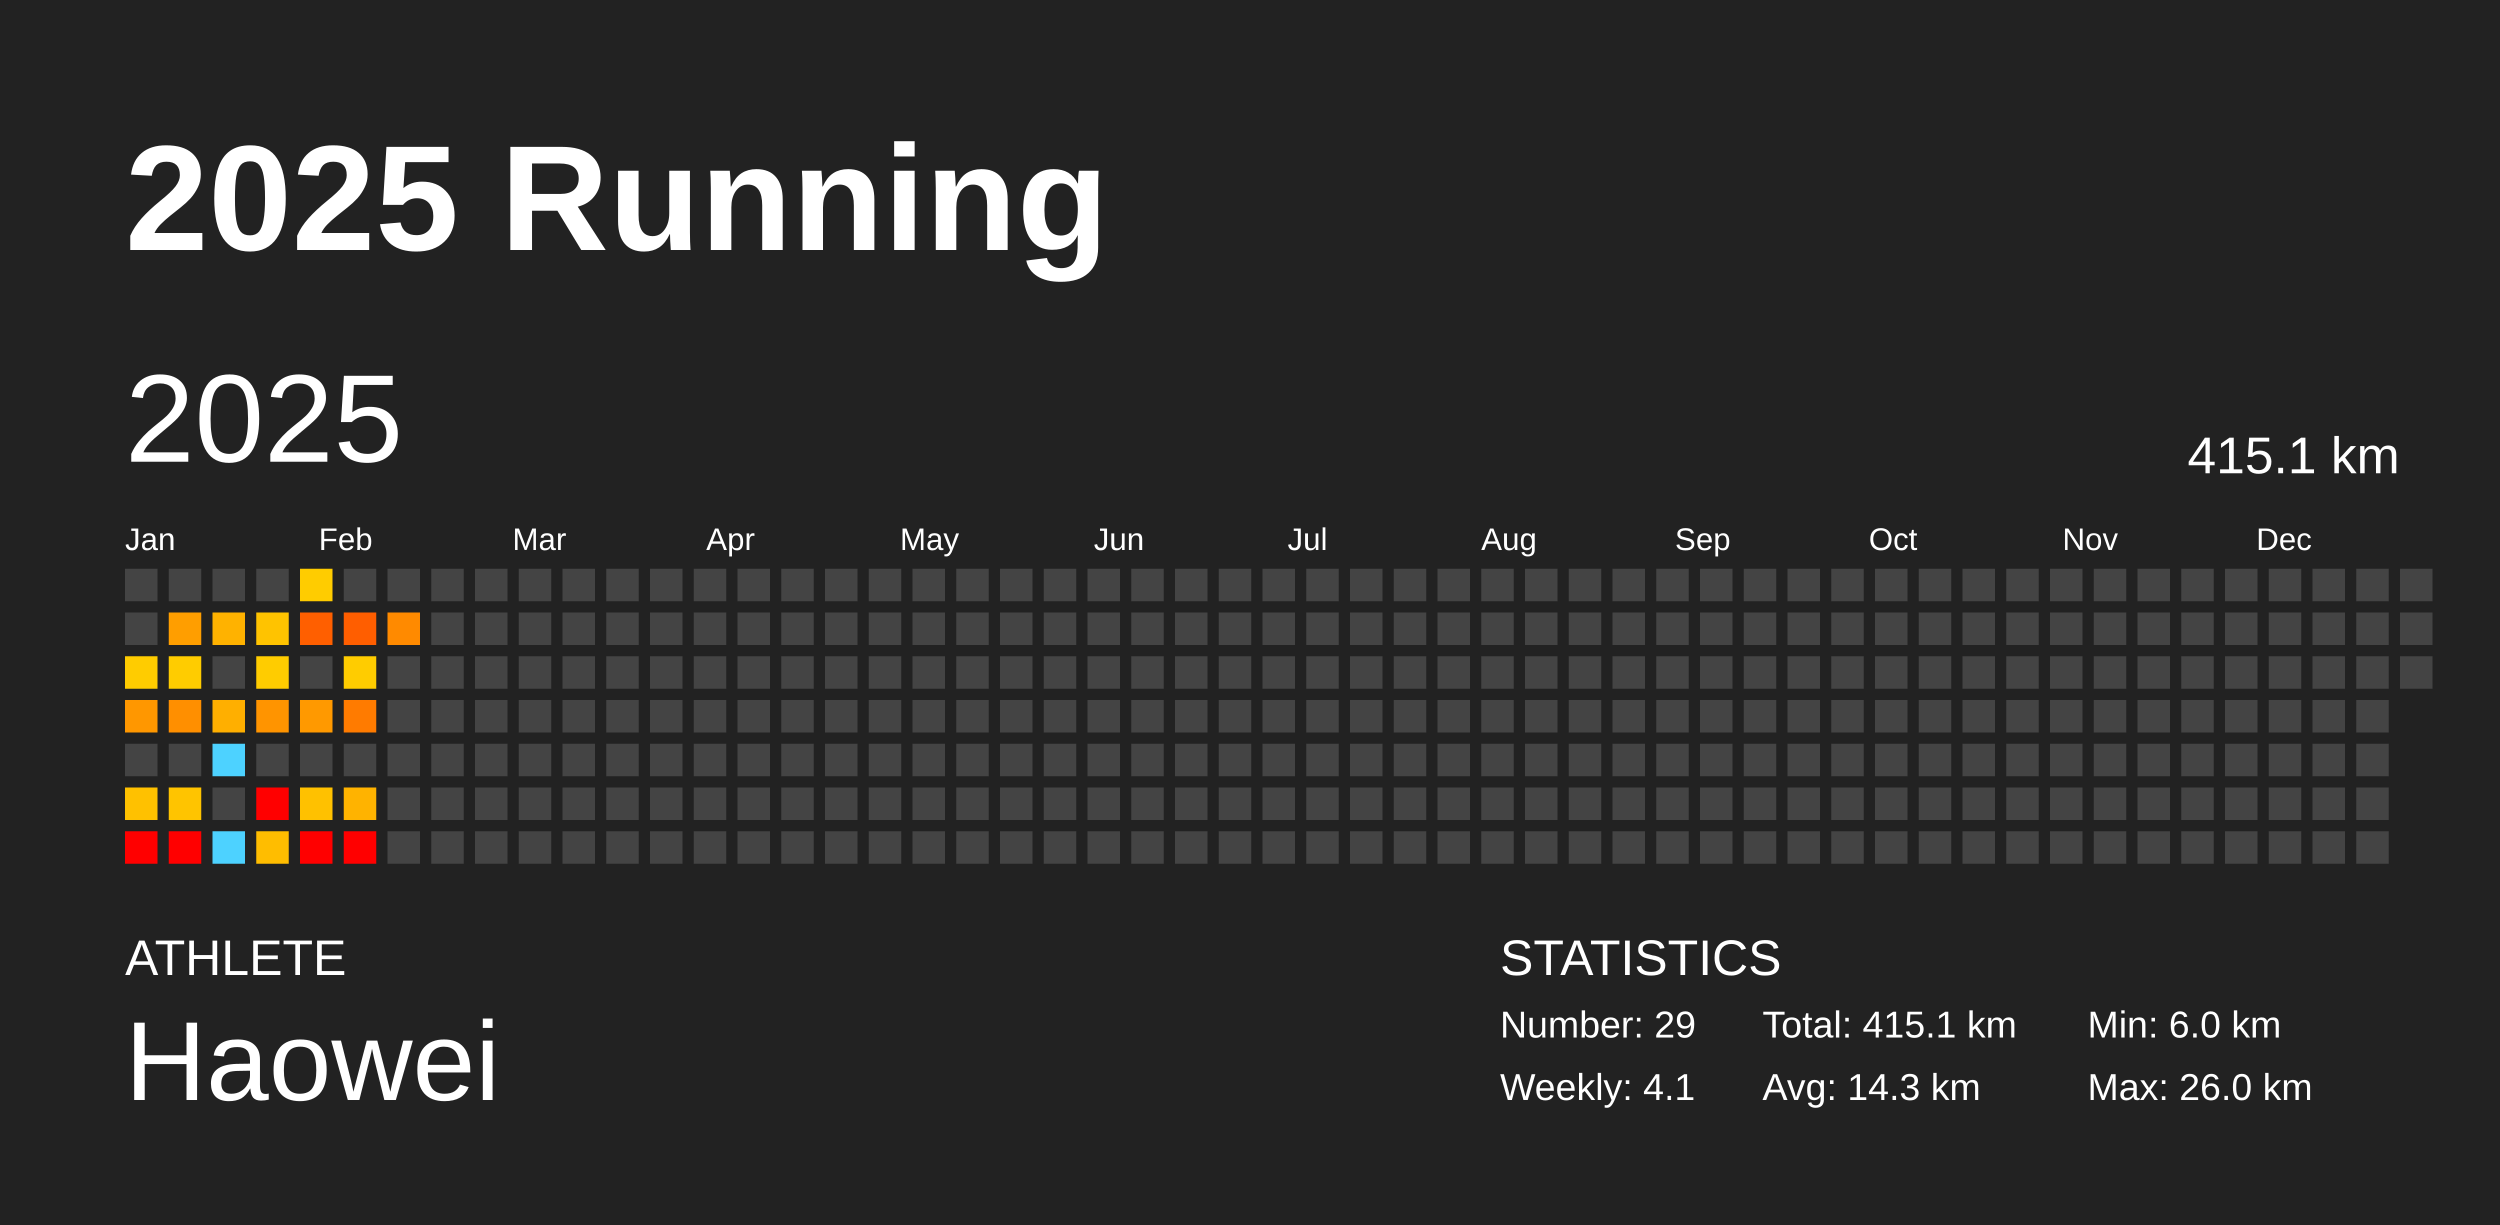
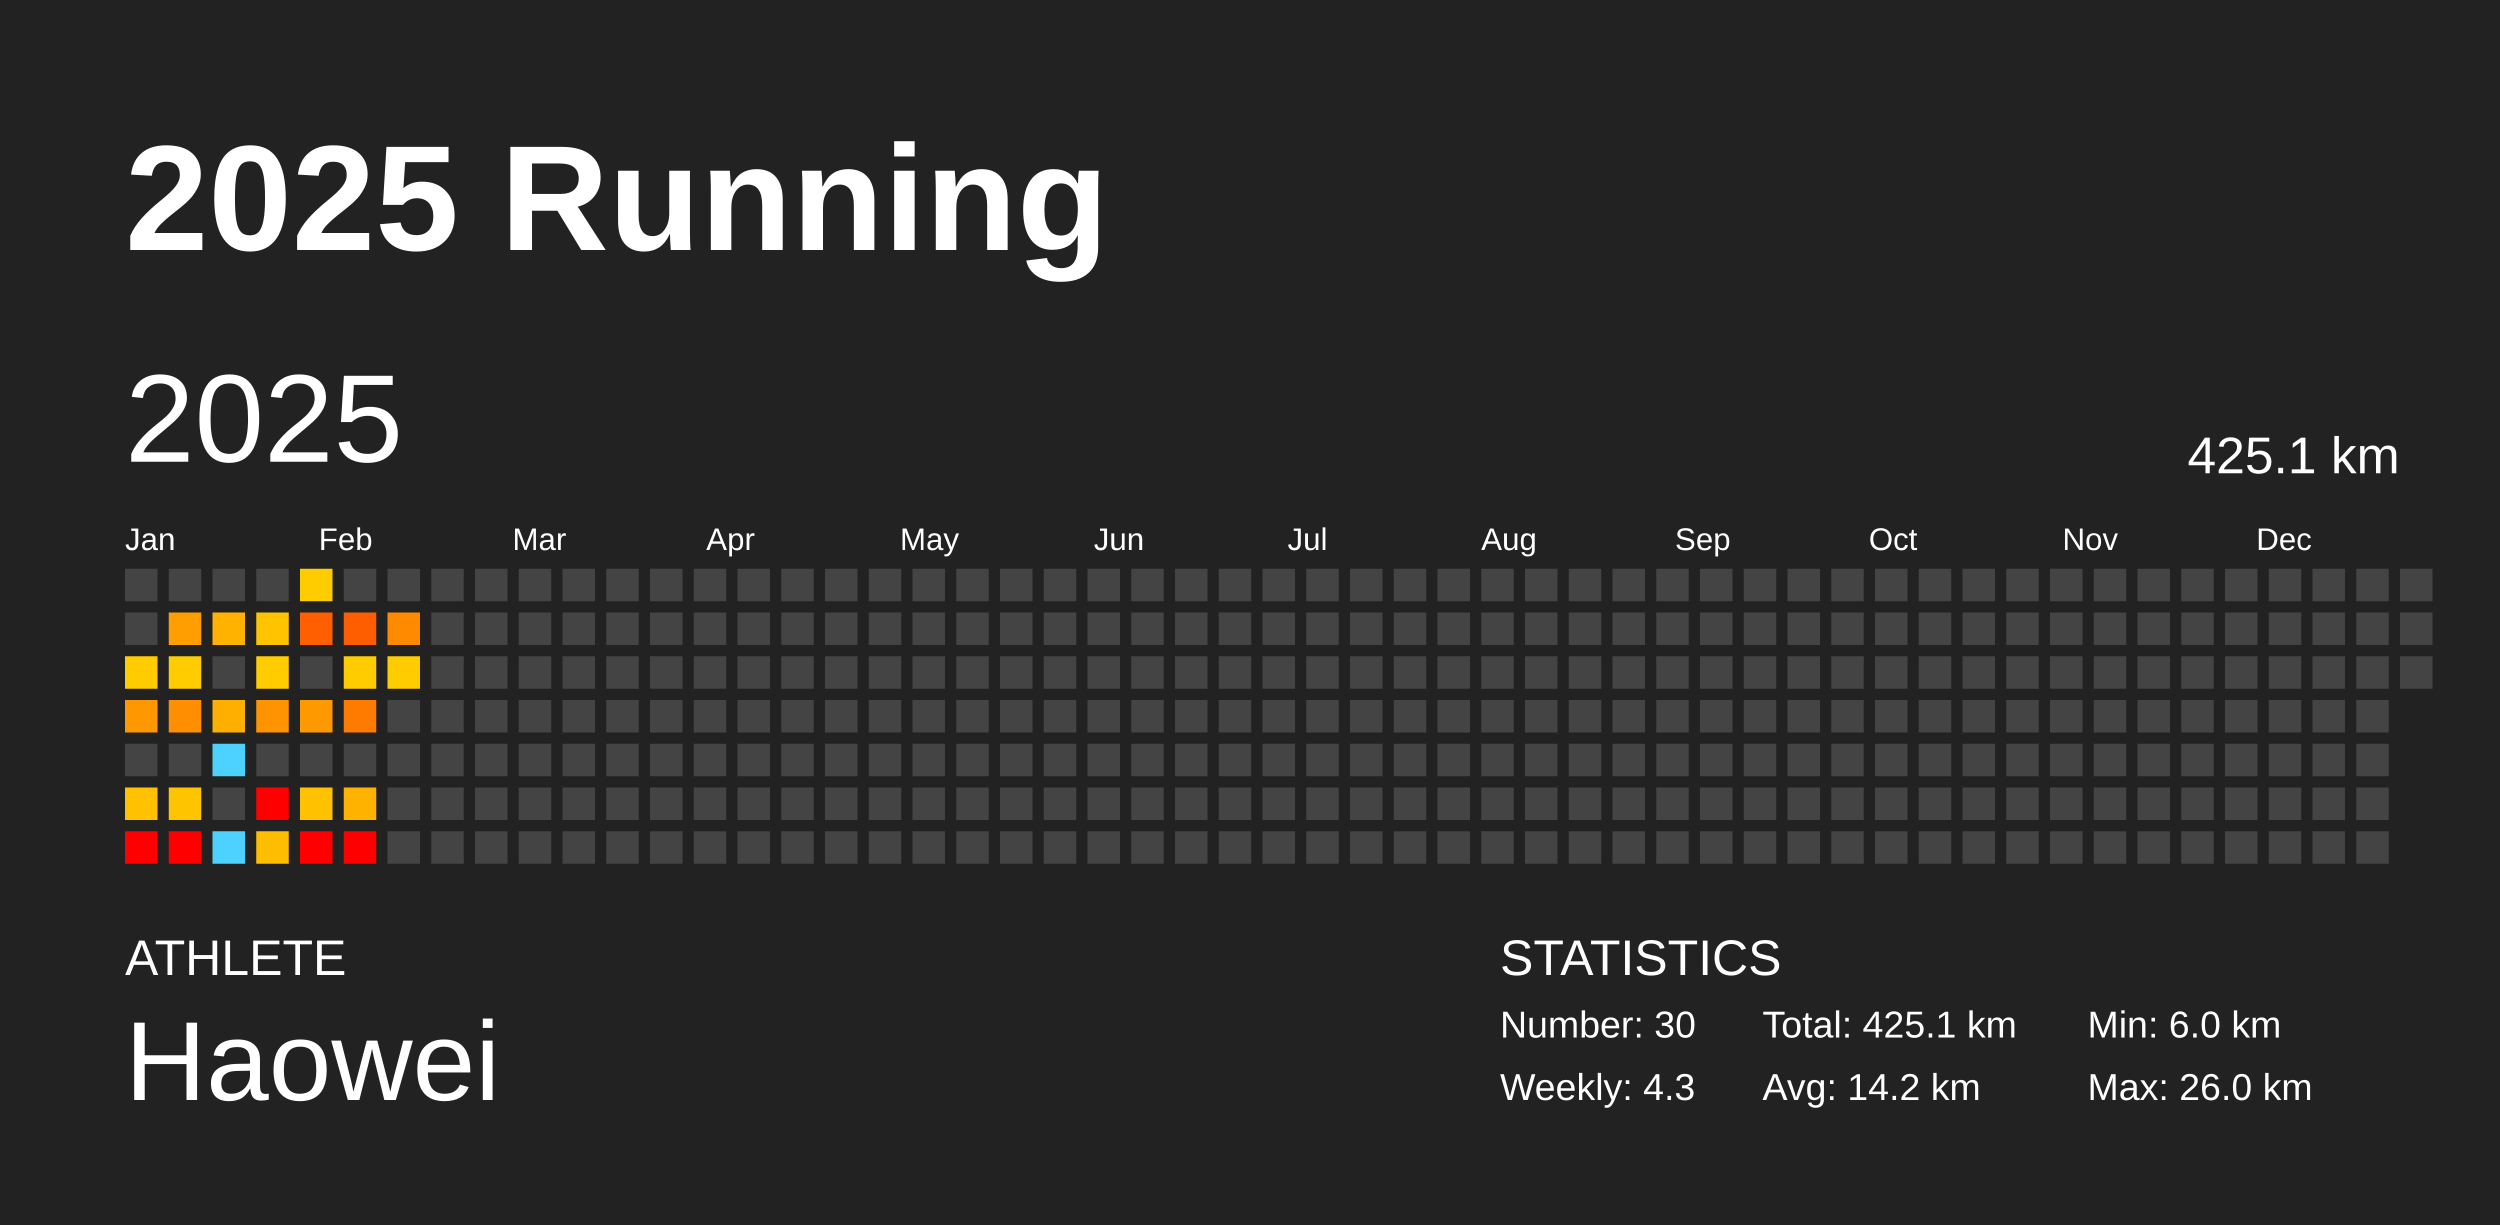
<svg xmlns="http://www.w3.org/2000/svg" baseProfile="full" height="98mm" version="1.1" viewBox="0,0,200,98" width="200mm">
  <defs />
  <rect fill="#222222" height="98" width="200" x="0" y="0" />
  <text fill="#FFFFFF" style="font-size:12px; font-family:Arial; font-weight:bold;" x="10" y="20">2025 Running</text>
  <text fill="#FFFFFF" style="font-size:4px; font-family:Arial" x="10" y="78">ATHLETE</text>
  <text fill="#FFFFFF" style="font-size:9px; font-family:Arial" x="10" y="88">Haowei</text>
  <text fill="#FFFFFF" style="font-size:4px; font-family:Arial" x="120" y="78">STATISTICS</text>
-   <text fill="#FFFFFF" style="font-size:3px; font-family:Arial" x="120" y="83">Number: 29</text>
-   <text fill="#FFFFFF" style="font-size:3px; font-family:Arial" x="120" y="88">Weekly: 4.1</text>
-   <text fill="#FFFFFF" style="font-size:3px; font-family:Arial" x="141" y="83">Total: 415.1 km</text>
-   <text fill="#FFFFFF" style="font-size:3px; font-family:Arial" x="141" y="88">Avg: 14.3 km</text>
+   <text fill="#FFFFFF" style="font-size:3px; font-family:Arial" x="120" y="83">Number: 30</text>
+   <text fill="#FFFFFF" style="font-size:3px; font-family:Arial" x="120" y="88">Weekly: 4.3</text>
+   <text fill="#FFFFFF" style="font-size:3px; font-family:Arial" x="141" y="83">Total: 425.1 km</text>
+   <text fill="#FFFFFF" style="font-size:3px; font-family:Arial" x="141" y="88">Avg: 14.2 km</text>
  <text fill="#FFFFFF" style="font-size:3px; font-family:Arial" x="167" y="83">Min: 6.0 km</text>
  <text fill="#FFFFFF" style="font-size:3px; font-family:Arial" x="167" y="88">Max: 26.0 km</text>
  <text dominant-baseline="hanging" fill="#FFFFFF" style="font-size:10.0px; font-family:Arial;" x="10" y="30">2025</text>
-   <text dominant-baseline="hanging" fill="#FFFFFF" style="font-size:4.125px; font-family:Arial;" x="175" y="35">415.1 km</text>
+   <text dominant-baseline="hanging" fill="#FFFFFF" style="font-size:4.125px; font-family:Arial;" x="175" y="35">425.1 km</text>
  <text fill="#FFFFFF" style="font-size:2.5px; font-family:Arial" x="10.0" y="44">Jan</text>
  <text fill="#FFFFFF" style="font-size:2.5px; font-family:Arial" x="25.5" y="44">Feb</text>
  <text fill="#FFFFFF" style="font-size:2.5px; font-family:Arial" x="41.0" y="44">Mar</text>
  <text fill="#FFFFFF" style="font-size:2.5px; font-family:Arial" x="56.5" y="44">Apr</text>
  <text fill="#FFFFFF" style="font-size:2.5px; font-family:Arial" x="72.0" y="44">May</text>
  <text fill="#FFFFFF" style="font-size:2.5px; font-family:Arial" x="87.5" y="44">Jun</text>
  <text fill="#FFFFFF" style="font-size:2.5px; font-family:Arial" x="103.0" y="44">Jul</text>
  <text fill="#FFFFFF" style="font-size:2.5px; font-family:Arial" x="118.5" y="44">Aug</text>
  <text fill="#FFFFFF" style="font-size:2.5px; font-family:Arial" x="134.0" y="44">Sep</text>
  <text fill="#FFFFFF" style="font-size:2.5px; font-family:Arial" x="149.5" y="44">Oct</text>
  <text fill="#FFFFFF" style="font-size:2.5px; font-family:Arial" x="165.0" y="44">Nov</text>
  <text fill="#FFFFFF" style="font-size:2.5px; font-family:Arial" x="180.5" y="44">Dec</text>
  <rect fill="#444444" height="2.6" width="2.6" x="10.0" y="45.5" />
  <rect fill="#444444" height="2.6" width="2.6" x="10.0" y="49.0" />
  <rect fill="#ffcc00" height="2.6" width="2.6" x="10.0" y="52.5" />
  <rect fill="#ff9700" height="2.6" width="2.6" x="10.0" y="56.0" />
  <rect fill="#444444" height="2.6" width="2.6" x="10.0" y="59.5" />
  <rect fill="#ffc100" height="2.6" width="2.6" x="10.0" y="63.0" />
  <rect fill="red" height="2.6" width="2.6" x="10.0" y="66.5" />
  <rect fill="#444444" height="2.6" width="2.6" x="13.5" y="45.5" />
  <rect fill="#ff9e00" height="2.6" width="2.6" x="13.5" y="49.0" />
  <rect fill="#ffcc00" height="2.6" width="2.6" x="13.5" y="52.5" />
  <rect fill="#ff8f00" height="2.6" width="2.6" x="13.5" y="56.0" />
  <rect fill="#444444" height="2.6" width="2.6" x="13.5" y="59.5" />
  <rect fill="#ffc400" height="2.6" width="2.6" x="13.5" y="63.0" />
  <rect fill="red" height="2.6" width="2.6" x="13.5" y="66.5" />
  <rect fill="#444444" height="2.6" width="2.6" x="17.0" y="45.5" />
  <rect fill="#ffb200" height="2.6" width="2.6" x="17.0" y="49.0" />
  <rect fill="#444444" height="2.6" width="2.6" x="17.0" y="52.5" />
  <rect fill="#ffaf00" height="2.6" width="2.6" x="17.0" y="56.0" />
  <rect fill="#4dd2ff" height="2.6" width="2.6" x="17.0" y="59.5" />
  <rect fill="#444444" height="2.6" width="2.6" x="17.0" y="63.0" />
  <rect fill="#4dd2ff" height="2.6" width="2.6" x="17.0" y="66.5" />
  <rect fill="#444444" height="2.6" width="2.6" x="20.5" y="45.5" />
  <rect fill="#ffc300" height="2.6" width="2.6" x="20.5" y="49.0" />
  <rect fill="#ffcc00" height="2.6" width="2.6" x="20.5" y="52.5" />
  <rect fill="#ff9400" height="2.6" width="2.6" x="20.5" y="56.0" />
  <rect fill="#444444" height="2.6" width="2.6" x="20.5" y="59.5" />
  <rect fill="red" height="2.6" width="2.6" x="20.5" y="63.0" />
  <rect fill="#ffbd00" height="2.6" width="2.6" x="20.5" y="66.5" />
  <rect fill="#ffcc00" height="2.6" width="2.6" x="24.0" y="45.5" />
  <rect fill="#ff5f00" height="2.6" width="2.6" x="24.0" y="49.0" />
  <rect fill="#444444" height="2.6" width="2.6" x="24.0" y="52.5" />
  <rect fill="#ff9900" height="2.6" width="2.6" x="24.0" y="56.0" />
  <rect fill="#444444" height="2.6" width="2.6" x="24.0" y="59.5" />
  <rect fill="#ffc100" height="2.6" width="2.6" x="24.0" y="63.0" />
  <rect fill="red" height="2.6" width="2.6" x="24.0" y="66.5" />
  <rect fill="#444444" height="2.6" width="2.6" x="27.5" y="45.5" />
  <rect fill="#ff5e00" height="2.6" width="2.6" x="27.5" y="49.0" />
  <rect fill="#ffcc00" height="2.6" width="2.6" x="27.5" y="52.5" />
  <rect fill="#ff7b00" height="2.6" width="2.6" x="27.5" y="56.0" />
  <rect fill="#444444" height="2.6" width="2.6" x="27.5" y="59.5" />
  <rect fill="#ffb300" height="2.6" width="2.6" x="27.5" y="63.0" />
  <rect fill="red" height="2.6" width="2.6" x="27.5" y="66.5" />
  <rect fill="#444444" height="2.6" width="2.6" x="31.0" y="45.5" />
  <rect fill="#ff8a00" height="2.6" width="2.6" x="31.0" y="49.0" />
-   <rect fill="#444444" height="2.6" width="2.6" x="31.0" y="52.5" />
+   <rect fill="#ffcc00" height="2.6" width="2.6" x="31.0" y="52.5" />
  <rect fill="#444444" height="2.6" width="2.6" x="31.0" y="56.0" />
  <rect fill="#444444" height="2.6" width="2.6" x="31.0" y="59.5" />
  <rect fill="#444444" height="2.6" width="2.6" x="31.0" y="63.0" />
  <rect fill="#444444" height="2.6" width="2.6" x="31.0" y="66.5" />
  <rect fill="#444444" height="2.6" width="2.6" x="34.5" y="45.5" />
  <rect fill="#444444" height="2.6" width="2.6" x="34.5" y="49.0" />
  <rect fill="#444444" height="2.6" width="2.6" x="34.5" y="52.5" />
  <rect fill="#444444" height="2.6" width="2.6" x="34.5" y="56.0" />
  <rect fill="#444444" height="2.6" width="2.6" x="34.5" y="59.5" />
  <rect fill="#444444" height="2.6" width="2.6" x="34.5" y="63.0" />
  <rect fill="#444444" height="2.6" width="2.6" x="34.5" y="66.5" />
  <rect fill="#444444" height="2.6" width="2.6" x="38.0" y="45.5" />
  <rect fill="#444444" height="2.6" width="2.6" x="38.0" y="49.0" />
  <rect fill="#444444" height="2.6" width="2.6" x="38.0" y="52.5" />
  <rect fill="#444444" height="2.6" width="2.6" x="38.0" y="56.0" />
  <rect fill="#444444" height="2.6" width="2.6" x="38.0" y="59.5" />
  <rect fill="#444444" height="2.6" width="2.6" x="38.0" y="63.0" />
  <rect fill="#444444" height="2.6" width="2.6" x="38.0" y="66.5" />
  <rect fill="#444444" height="2.6" width="2.6" x="41.5" y="45.5" />
  <rect fill="#444444" height="2.6" width="2.6" x="41.5" y="49.0" />
  <rect fill="#444444" height="2.6" width="2.6" x="41.5" y="52.5" />
  <rect fill="#444444" height="2.6" width="2.6" x="41.5" y="56.0" />
  <rect fill="#444444" height="2.6" width="2.6" x="41.5" y="59.5" />
  <rect fill="#444444" height="2.6" width="2.6" x="41.5" y="63.0" />
  <rect fill="#444444" height="2.6" width="2.6" x="41.5" y="66.5" />
  <rect fill="#444444" height="2.6" width="2.6" x="45.0" y="45.5" />
  <rect fill="#444444" height="2.6" width="2.6" x="45.0" y="49.0" />
  <rect fill="#444444" height="2.6" width="2.6" x="45.0" y="52.5" />
  <rect fill="#444444" height="2.6" width="2.6" x="45.0" y="56.0" />
  <rect fill="#444444" height="2.6" width="2.6" x="45.0" y="59.5" />
  <rect fill="#444444" height="2.6" width="2.6" x="45.0" y="63.0" />
  <rect fill="#444444" height="2.6" width="2.6" x="45.0" y="66.5" />
  <rect fill="#444444" height="2.6" width="2.6" x="48.5" y="45.5" />
  <rect fill="#444444" height="2.6" width="2.6" x="48.5" y="49.0" />
  <rect fill="#444444" height="2.6" width="2.6" x="48.5" y="52.5" />
  <rect fill="#444444" height="2.6" width="2.6" x="48.5" y="56.0" />
  <rect fill="#444444" height="2.6" width="2.6" x="48.5" y="59.5" />
  <rect fill="#444444" height="2.6" width="2.6" x="48.5" y="63.0" />
  <rect fill="#444444" height="2.6" width="2.6" x="48.5" y="66.5" />
  <rect fill="#444444" height="2.6" width="2.6" x="52.0" y="45.5" />
  <rect fill="#444444" height="2.6" width="2.6" x="52.0" y="49.0" />
  <rect fill="#444444" height="2.6" width="2.6" x="52.0" y="52.5" />
  <rect fill="#444444" height="2.6" width="2.6" x="52.0" y="56.0" />
  <rect fill="#444444" height="2.6" width="2.6" x="52.0" y="59.5" />
  <rect fill="#444444" height="2.6" width="2.6" x="52.0" y="63.0" />
  <rect fill="#444444" height="2.6" width="2.6" x="52.0" y="66.5" />
  <rect fill="#444444" height="2.6" width="2.6" x="55.5" y="45.5" />
  <rect fill="#444444" height="2.6" width="2.6" x="55.5" y="49.0" />
  <rect fill="#444444" height="2.6" width="2.6" x="55.5" y="52.5" />
  <rect fill="#444444" height="2.6" width="2.6" x="55.5" y="56.0" />
  <rect fill="#444444" height="2.6" width="2.6" x="55.5" y="59.5" />
  <rect fill="#444444" height="2.6" width="2.6" x="55.5" y="63.0" />
  <rect fill="#444444" height="2.6" width="2.6" x="55.5" y="66.5" />
  <rect fill="#444444" height="2.6" width="2.6" x="59.0" y="45.5" />
  <rect fill="#444444" height="2.6" width="2.6" x="59.0" y="49.0" />
  <rect fill="#444444" height="2.6" width="2.6" x="59.0" y="52.5" />
  <rect fill="#444444" height="2.6" width="2.6" x="59.0" y="56.0" />
  <rect fill="#444444" height="2.6" width="2.6" x="59.0" y="59.5" />
  <rect fill="#444444" height="2.6" width="2.6" x="59.0" y="63.0" />
  <rect fill="#444444" height="2.6" width="2.6" x="59.0" y="66.5" />
  <rect fill="#444444" height="2.6" width="2.6" x="62.5" y="45.5" />
  <rect fill="#444444" height="2.6" width="2.6" x="62.5" y="49.0" />
  <rect fill="#444444" height="2.6" width="2.6" x="62.5" y="52.5" />
  <rect fill="#444444" height="2.6" width="2.6" x="62.5" y="56.0" />
  <rect fill="#444444" height="2.6" width="2.6" x="62.5" y="59.5" />
  <rect fill="#444444" height="2.6" width="2.6" x="62.5" y="63.0" />
  <rect fill="#444444" height="2.6" width="2.6" x="62.5" y="66.5" />
  <rect fill="#444444" height="2.6" width="2.6" x="66.0" y="45.5" />
  <rect fill="#444444" height="2.6" width="2.6" x="66.0" y="49.0" />
  <rect fill="#444444" height="2.6" width="2.6" x="66.0" y="52.5" />
  <rect fill="#444444" height="2.6" width="2.6" x="66.0" y="56.0" />
  <rect fill="#444444" height="2.6" width="2.6" x="66.0" y="59.5" />
  <rect fill="#444444" height="2.6" width="2.6" x="66.0" y="63.0" />
  <rect fill="#444444" height="2.6" width="2.6" x="66.0" y="66.5" />
  <rect fill="#444444" height="2.6" width="2.6" x="69.5" y="45.5" />
  <rect fill="#444444" height="2.6" width="2.6" x="69.5" y="49.0" />
  <rect fill="#444444" height="2.6" width="2.6" x="69.5" y="52.5" />
  <rect fill="#444444" height="2.6" width="2.6" x="69.5" y="56.0" />
  <rect fill="#444444" height="2.6" width="2.6" x="69.5" y="59.5" />
  <rect fill="#444444" height="2.6" width="2.6" x="69.5" y="63.0" />
  <rect fill="#444444" height="2.6" width="2.6" x="69.5" y="66.5" />
  <rect fill="#444444" height="2.6" width="2.6" x="73.0" y="45.5" />
  <rect fill="#444444" height="2.6" width="2.6" x="73.0" y="49.0" />
  <rect fill="#444444" height="2.6" width="2.6" x="73.0" y="52.5" />
  <rect fill="#444444" height="2.6" width="2.6" x="73.0" y="56.0" />
  <rect fill="#444444" height="2.6" width="2.6" x="73.0" y="59.5" />
  <rect fill="#444444" height="2.6" width="2.6" x="73.0" y="63.0" />
  <rect fill="#444444" height="2.6" width="2.6" x="73.0" y="66.5" />
  <rect fill="#444444" height="2.6" width="2.6" x="76.5" y="45.5" />
  <rect fill="#444444" height="2.6" width="2.6" x="76.5" y="49.0" />
  <rect fill="#444444" height="2.6" width="2.6" x="76.5" y="52.5" />
  <rect fill="#444444" height="2.6" width="2.6" x="76.5" y="56.0" />
  <rect fill="#444444" height="2.6" width="2.6" x="76.5" y="59.5" />
  <rect fill="#444444" height="2.6" width="2.6" x="76.5" y="63.0" />
  <rect fill="#444444" height="2.6" width="2.6" x="76.5" y="66.5" />
  <rect fill="#444444" height="2.6" width="2.6" x="80.0" y="45.5" />
  <rect fill="#444444" height="2.6" width="2.6" x="80.0" y="49.0" />
  <rect fill="#444444" height="2.6" width="2.6" x="80.0" y="52.5" />
  <rect fill="#444444" height="2.6" width="2.6" x="80.0" y="56.0" />
  <rect fill="#444444" height="2.6" width="2.6" x="80.0" y="59.5" />
  <rect fill="#444444" height="2.6" width="2.6" x="80.0" y="63.0" />
  <rect fill="#444444" height="2.6" width="2.6" x="80.0" y="66.5" />
  <rect fill="#444444" height="2.6" width="2.6" x="83.5" y="45.5" />
  <rect fill="#444444" height="2.6" width="2.6" x="83.5" y="49.0" />
  <rect fill="#444444" height="2.6" width="2.6" x="83.5" y="52.5" />
  <rect fill="#444444" height="2.6" width="2.6" x="83.5" y="56.0" />
  <rect fill="#444444" height="2.6" width="2.6" x="83.5" y="59.5" />
  <rect fill="#444444" height="2.6" width="2.6" x="83.5" y="63.0" />
  <rect fill="#444444" height="2.6" width="2.6" x="83.5" y="66.5" />
  <rect fill="#444444" height="2.6" width="2.6" x="87.0" y="45.5" />
  <rect fill="#444444" height="2.6" width="2.6" x="87.0" y="49.0" />
  <rect fill="#444444" height="2.6" width="2.6" x="87.0" y="52.5" />
  <rect fill="#444444" height="2.6" width="2.6" x="87.0" y="56.0" />
  <rect fill="#444444" height="2.6" width="2.6" x="87.0" y="59.5" />
  <rect fill="#444444" height="2.6" width="2.6" x="87.0" y="63.0" />
  <rect fill="#444444" height="2.6" width="2.6" x="87.0" y="66.5" />
  <rect fill="#444444" height="2.6" width="2.6" x="90.5" y="45.5" />
  <rect fill="#444444" height="2.6" width="2.6" x="90.5" y="49.0" />
  <rect fill="#444444" height="2.6" width="2.6" x="90.5" y="52.5" />
  <rect fill="#444444" height="2.6" width="2.6" x="90.5" y="56.0" />
  <rect fill="#444444" height="2.6" width="2.6" x="90.5" y="59.5" />
  <rect fill="#444444" height="2.6" width="2.6" x="90.5" y="63.0" />
  <rect fill="#444444" height="2.6" width="2.6" x="90.5" y="66.5" />
  <rect fill="#444444" height="2.6" width="2.6" x="94.0" y="45.5" />
  <rect fill="#444444" height="2.6" width="2.6" x="94.0" y="49.0" />
  <rect fill="#444444" height="2.6" width="2.6" x="94.0" y="52.5" />
  <rect fill="#444444" height="2.6" width="2.6" x="94.0" y="56.0" />
  <rect fill="#444444" height="2.6" width="2.6" x="94.0" y="59.5" />
  <rect fill="#444444" height="2.6" width="2.6" x="94.0" y="63.0" />
  <rect fill="#444444" height="2.6" width="2.6" x="94.0" y="66.5" />
  <rect fill="#444444" height="2.6" width="2.6" x="97.5" y="45.5" />
  <rect fill="#444444" height="2.6" width="2.6" x="97.5" y="49.0" />
  <rect fill="#444444" height="2.6" width="2.6" x="97.5" y="52.5" />
  <rect fill="#444444" height="2.6" width="2.6" x="97.5" y="56.0" />
  <rect fill="#444444" height="2.6" width="2.6" x="97.5" y="59.5" />
  <rect fill="#444444" height="2.6" width="2.6" x="97.5" y="63.0" />
  <rect fill="#444444" height="2.6" width="2.6" x="97.5" y="66.5" />
  <rect fill="#444444" height="2.6" width="2.6" x="101.0" y="45.5" />
  <rect fill="#444444" height="2.6" width="2.6" x="101.0" y="49.0" />
  <rect fill="#444444" height="2.6" width="2.6" x="101.0" y="52.5" />
  <rect fill="#444444" height="2.6" width="2.6" x="101.0" y="56.0" />
  <rect fill="#444444" height="2.6" width="2.6" x="101.0" y="59.5" />
  <rect fill="#444444" height="2.6" width="2.6" x="101.0" y="63.0" />
  <rect fill="#444444" height="2.6" width="2.6" x="101.0" y="66.5" />
  <rect fill="#444444" height="2.6" width="2.6" x="104.5" y="45.5" />
  <rect fill="#444444" height="2.6" width="2.6" x="104.5" y="49.0" />
  <rect fill="#444444" height="2.6" width="2.6" x="104.5" y="52.5" />
  <rect fill="#444444" height="2.6" width="2.6" x="104.5" y="56.0" />
  <rect fill="#444444" height="2.6" width="2.6" x="104.5" y="59.5" />
  <rect fill="#444444" height="2.6" width="2.6" x="104.5" y="63.0" />
  <rect fill="#444444" height="2.6" width="2.6" x="104.5" y="66.5" />
  <rect fill="#444444" height="2.6" width="2.6" x="108.0" y="45.5" />
  <rect fill="#444444" height="2.6" width="2.6" x="108.0" y="49.0" />
  <rect fill="#444444" height="2.6" width="2.6" x="108.0" y="52.5" />
  <rect fill="#444444" height="2.6" width="2.6" x="108.0" y="56.0" />
  <rect fill="#444444" height="2.6" width="2.6" x="108.0" y="59.5" />
  <rect fill="#444444" height="2.6" width="2.6" x="108.0" y="63.0" />
  <rect fill="#444444" height="2.6" width="2.6" x="108.0" y="66.5" />
  <rect fill="#444444" height="2.6" width="2.6" x="111.5" y="45.5" />
  <rect fill="#444444" height="2.6" width="2.6" x="111.5" y="49.0" />
  <rect fill="#444444" height="2.6" width="2.6" x="111.5" y="52.5" />
  <rect fill="#444444" height="2.6" width="2.6" x="111.5" y="56.0" />
  <rect fill="#444444" height="2.6" width="2.6" x="111.5" y="59.5" />
  <rect fill="#444444" height="2.6" width="2.6" x="111.5" y="63.0" />
  <rect fill="#444444" height="2.6" width="2.6" x="111.5" y="66.5" />
  <rect fill="#444444" height="2.6" width="2.6" x="115.0" y="45.5" />
  <rect fill="#444444" height="2.6" width="2.6" x="115.0" y="49.0" />
  <rect fill="#444444" height="2.6" width="2.6" x="115.0" y="52.5" />
  <rect fill="#444444" height="2.6" width="2.6" x="115.0" y="56.0" />
  <rect fill="#444444" height="2.6" width="2.6" x="115.0" y="59.5" />
  <rect fill="#444444" height="2.6" width="2.6" x="115.0" y="63.0" />
  <rect fill="#444444" height="2.6" width="2.6" x="115.0" y="66.5" />
  <rect fill="#444444" height="2.6" width="2.6" x="118.5" y="45.5" />
  <rect fill="#444444" height="2.6" width="2.6" x="118.5" y="49.0" />
  <rect fill="#444444" height="2.6" width="2.6" x="118.5" y="52.5" />
  <rect fill="#444444" height="2.6" width="2.6" x="118.5" y="56.0" />
  <rect fill="#444444" height="2.6" width="2.6" x="118.5" y="59.5" />
  <rect fill="#444444" height="2.6" width="2.6" x="118.5" y="63.0" />
  <rect fill="#444444" height="2.6" width="2.6" x="118.5" y="66.5" />
  <rect fill="#444444" height="2.6" width="2.6" x="122.0" y="45.5" />
  <rect fill="#444444" height="2.6" width="2.6" x="122.0" y="49.0" />
  <rect fill="#444444" height="2.6" width="2.6" x="122.0" y="52.5" />
  <rect fill="#444444" height="2.6" width="2.6" x="122.0" y="56.0" />
  <rect fill="#444444" height="2.6" width="2.6" x="122.0" y="59.5" />
  <rect fill="#444444" height="2.6" width="2.6" x="122.0" y="63.0" />
  <rect fill="#444444" height="2.6" width="2.6" x="122.0" y="66.5" />
  <rect fill="#444444" height="2.6" width="2.6" x="125.5" y="45.5" />
  <rect fill="#444444" height="2.6" width="2.6" x="125.5" y="49.0" />
  <rect fill="#444444" height="2.6" width="2.6" x="125.5" y="52.5" />
  <rect fill="#444444" height="2.6" width="2.6" x="125.5" y="56.0" />
  <rect fill="#444444" height="2.6" width="2.6" x="125.5" y="59.5" />
  <rect fill="#444444" height="2.6" width="2.6" x="125.5" y="63.0" />
  <rect fill="#444444" height="2.6" width="2.6" x="125.5" y="66.5" />
  <rect fill="#444444" height="2.6" width="2.6" x="129.0" y="45.5" />
  <rect fill="#444444" height="2.6" width="2.6" x="129.0" y="49.0" />
  <rect fill="#444444" height="2.6" width="2.6" x="129.0" y="52.5" />
  <rect fill="#444444" height="2.6" width="2.6" x="129.0" y="56.0" />
  <rect fill="#444444" height="2.6" width="2.6" x="129.0" y="59.5" />
  <rect fill="#444444" height="2.6" width="2.6" x="129.0" y="63.0" />
  <rect fill="#444444" height="2.6" width="2.6" x="129.0" y="66.5" />
  <rect fill="#444444" height="2.6" width="2.6" x="132.5" y="45.5" />
  <rect fill="#444444" height="2.6" width="2.6" x="132.5" y="49.0" />
  <rect fill="#444444" height="2.6" width="2.6" x="132.5" y="52.5" />
  <rect fill="#444444" height="2.6" width="2.6" x="132.5" y="56.0" />
  <rect fill="#444444" height="2.6" width="2.6" x="132.5" y="59.5" />
  <rect fill="#444444" height="2.6" width="2.6" x="132.5" y="63.0" />
  <rect fill="#444444" height="2.6" width="2.6" x="132.5" y="66.5" />
  <rect fill="#444444" height="2.6" width="2.6" x="136.0" y="45.5" />
  <rect fill="#444444" height="2.6" width="2.6" x="136.0" y="49.0" />
  <rect fill="#444444" height="2.6" width="2.6" x="136.0" y="52.5" />
  <rect fill="#444444" height="2.6" width="2.6" x="136.0" y="56.0" />
  <rect fill="#444444" height="2.6" width="2.6" x="136.0" y="59.5" />
  <rect fill="#444444" height="2.6" width="2.6" x="136.0" y="63.0" />
  <rect fill="#444444" height="2.6" width="2.6" x="136.0" y="66.5" />
  <rect fill="#444444" height="2.6" width="2.6" x="139.5" y="45.5" />
  <rect fill="#444444" height="2.6" width="2.6" x="139.5" y="49.0" />
  <rect fill="#444444" height="2.6" width="2.6" x="139.5" y="52.5" />
  <rect fill="#444444" height="2.6" width="2.6" x="139.5" y="56.0" />
  <rect fill="#444444" height="2.6" width="2.6" x="139.5" y="59.5" />
  <rect fill="#444444" height="2.6" width="2.6" x="139.5" y="63.0" />
  <rect fill="#444444" height="2.6" width="2.6" x="139.5" y="66.5" />
  <rect fill="#444444" height="2.6" width="2.6" x="143.0" y="45.5" />
  <rect fill="#444444" height="2.6" width="2.6" x="143.0" y="49.0" />
  <rect fill="#444444" height="2.6" width="2.6" x="143.0" y="52.5" />
  <rect fill="#444444" height="2.6" width="2.6" x="143.0" y="56.0" />
  <rect fill="#444444" height="2.6" width="2.6" x="143.0" y="59.5" />
  <rect fill="#444444" height="2.6" width="2.6" x="143.0" y="63.0" />
  <rect fill="#444444" height="2.6" width="2.6" x="143.0" y="66.5" />
  <rect fill="#444444" height="2.6" width="2.6" x="146.5" y="45.5" />
  <rect fill="#444444" height="2.6" width="2.6" x="146.5" y="49.0" />
  <rect fill="#444444" height="2.6" width="2.6" x="146.5" y="52.5" />
  <rect fill="#444444" height="2.6" width="2.6" x="146.5" y="56.0" />
  <rect fill="#444444" height="2.6" width="2.6" x="146.5" y="59.5" />
  <rect fill="#444444" height="2.6" width="2.6" x="146.5" y="63.0" />
  <rect fill="#444444" height="2.6" width="2.6" x="146.5" y="66.5" />
  <rect fill="#444444" height="2.6" width="2.6" x="150.0" y="45.5" />
  <rect fill="#444444" height="2.6" width="2.6" x="150.0" y="49.0" />
  <rect fill="#444444" height="2.6" width="2.6" x="150.0" y="52.5" />
  <rect fill="#444444" height="2.6" width="2.6" x="150.0" y="56.0" />
  <rect fill="#444444" height="2.6" width="2.6" x="150.0" y="59.5" />
  <rect fill="#444444" height="2.6" width="2.6" x="150.0" y="63.0" />
  <rect fill="#444444" height="2.6" width="2.6" x="150.0" y="66.5" />
  <rect fill="#444444" height="2.6" width="2.6" x="153.5" y="45.5" />
  <rect fill="#444444" height="2.6" width="2.6" x="153.5" y="49.0" />
  <rect fill="#444444" height="2.6" width="2.6" x="153.5" y="52.5" />
  <rect fill="#444444" height="2.6" width="2.6" x="153.5" y="56.0" />
  <rect fill="#444444" height="2.6" width="2.6" x="153.5" y="59.5" />
  <rect fill="#444444" height="2.6" width="2.6" x="153.5" y="63.0" />
  <rect fill="#444444" height="2.6" width="2.6" x="153.5" y="66.5" />
  <rect fill="#444444" height="2.6" width="2.6" x="157.0" y="45.5" />
  <rect fill="#444444" height="2.6" width="2.6" x="157.0" y="49.0" />
  <rect fill="#444444" height="2.6" width="2.6" x="157.0" y="52.5" />
  <rect fill="#444444" height="2.6" width="2.6" x="157.0" y="56.0" />
  <rect fill="#444444" height="2.6" width="2.6" x="157.0" y="59.5" />
  <rect fill="#444444" height="2.6" width="2.6" x="157.0" y="63.0" />
  <rect fill="#444444" height="2.6" width="2.6" x="157.0" y="66.5" />
  <rect fill="#444444" height="2.6" width="2.6" x="160.5" y="45.5" />
  <rect fill="#444444" height="2.6" width="2.6" x="160.5" y="49.0" />
  <rect fill="#444444" height="2.6" width="2.6" x="160.5" y="52.5" />
  <rect fill="#444444" height="2.6" width="2.6" x="160.5" y="56.0" />
  <rect fill="#444444" height="2.6" width="2.6" x="160.5" y="59.5" />
  <rect fill="#444444" height="2.6" width="2.6" x="160.5" y="63.0" />
  <rect fill="#444444" height="2.6" width="2.6" x="160.5" y="66.5" />
  <rect fill="#444444" height="2.6" width="2.6" x="164.0" y="45.5" />
  <rect fill="#444444" height="2.6" width="2.6" x="164.0" y="49.0" />
  <rect fill="#444444" height="2.6" width="2.6" x="164.0" y="52.5" />
  <rect fill="#444444" height="2.6" width="2.6" x="164.0" y="56.0" />
  <rect fill="#444444" height="2.6" width="2.6" x="164.0" y="59.5" />
  <rect fill="#444444" height="2.6" width="2.6" x="164.0" y="63.0" />
  <rect fill="#444444" height="2.6" width="2.6" x="164.0" y="66.5" />
  <rect fill="#444444" height="2.6" width="2.6" x="167.5" y="45.5" />
  <rect fill="#444444" height="2.6" width="2.6" x="167.5" y="49.0" />
  <rect fill="#444444" height="2.6" width="2.6" x="167.5" y="52.5" />
  <rect fill="#444444" height="2.6" width="2.6" x="167.5" y="56.0" />
  <rect fill="#444444" height="2.6" width="2.6" x="167.5" y="59.5" />
  <rect fill="#444444" height="2.6" width="2.6" x="167.5" y="63.0" />
  <rect fill="#444444" height="2.6" width="2.6" x="167.5" y="66.5" />
  <rect fill="#444444" height="2.6" width="2.6" x="171.0" y="45.5" />
  <rect fill="#444444" height="2.6" width="2.6" x="171.0" y="49.0" />
  <rect fill="#444444" height="2.6" width="2.6" x="171.0" y="52.5" />
  <rect fill="#444444" height="2.6" width="2.6" x="171.0" y="56.0" />
  <rect fill="#444444" height="2.6" width="2.6" x="171.0" y="59.5" />
  <rect fill="#444444" height="2.6" width="2.6" x="171.0" y="63.0" />
  <rect fill="#444444" height="2.6" width="2.6" x="171.0" y="66.5" />
  <rect fill="#444444" height="2.6" width="2.6" x="174.5" y="45.5" />
  <rect fill="#444444" height="2.6" width="2.6" x="174.5" y="49.0" />
  <rect fill="#444444" height="2.6" width="2.6" x="174.5" y="52.5" />
  <rect fill="#444444" height="2.6" width="2.6" x="174.5" y="56.0" />
  <rect fill="#444444" height="2.6" width="2.6" x="174.5" y="59.5" />
  <rect fill="#444444" height="2.6" width="2.6" x="174.5" y="63.0" />
  <rect fill="#444444" height="2.6" width="2.6" x="174.5" y="66.5" />
  <rect fill="#444444" height="2.6" width="2.6" x="178.0" y="45.5" />
  <rect fill="#444444" height="2.6" width="2.6" x="178.0" y="49.0" />
  <rect fill="#444444" height="2.6" width="2.6" x="178.0" y="52.5" />
  <rect fill="#444444" height="2.6" width="2.6" x="178.0" y="56.0" />
  <rect fill="#444444" height="2.6" width="2.6" x="178.0" y="59.5" />
  <rect fill="#444444" height="2.6" width="2.6" x="178.0" y="63.0" />
  <rect fill="#444444" height="2.6" width="2.6" x="178.0" y="66.5" />
  <rect fill="#444444" height="2.6" width="2.6" x="181.5" y="45.5" />
  <rect fill="#444444" height="2.6" width="2.6" x="181.5" y="49.0" />
  <rect fill="#444444" height="2.6" width="2.6" x="181.5" y="52.5" />
  <rect fill="#444444" height="2.6" width="2.6" x="181.5" y="56.0" />
  <rect fill="#444444" height="2.6" width="2.6" x="181.5" y="59.5" />
  <rect fill="#444444" height="2.6" width="2.6" x="181.5" y="63.0" />
  <rect fill="#444444" height="2.6" width="2.6" x="181.5" y="66.5" />
  <rect fill="#444444" height="2.6" width="2.6" x="185.0" y="45.5" />
  <rect fill="#444444" height="2.6" width="2.6" x="185.0" y="49.0" />
  <rect fill="#444444" height="2.6" width="2.6" x="185.0" y="52.5" />
  <rect fill="#444444" height="2.6" width="2.6" x="185.0" y="56.0" />
  <rect fill="#444444" height="2.6" width="2.6" x="185.0" y="59.5" />
  <rect fill="#444444" height="2.6" width="2.6" x="185.0" y="63.0" />
  <rect fill="#444444" height="2.6" width="2.6" x="185.0" y="66.5" />
  <rect fill="#444444" height="2.6" width="2.6" x="188.5" y="45.5" />
  <rect fill="#444444" height="2.6" width="2.6" x="188.5" y="49.0" />
  <rect fill="#444444" height="2.6" width="2.6" x="188.5" y="52.5" />
  <rect fill="#444444" height="2.6" width="2.6" x="188.5" y="56.0" />
  <rect fill="#444444" height="2.6" width="2.6" x="188.5" y="59.5" />
  <rect fill="#444444" height="2.6" width="2.6" x="188.5" y="63.0" />
  <rect fill="#444444" height="2.6" width="2.6" x="188.5" y="66.5" />
  <rect fill="#444444" height="2.6" width="2.6" x="192.0" y="45.5" />
  <rect fill="#444444" height="2.6" width="2.6" x="192.0" y="49.0" />
  <rect fill="#444444" height="2.6" width="2.6" x="192.0" y="52.5" />
</svg>
